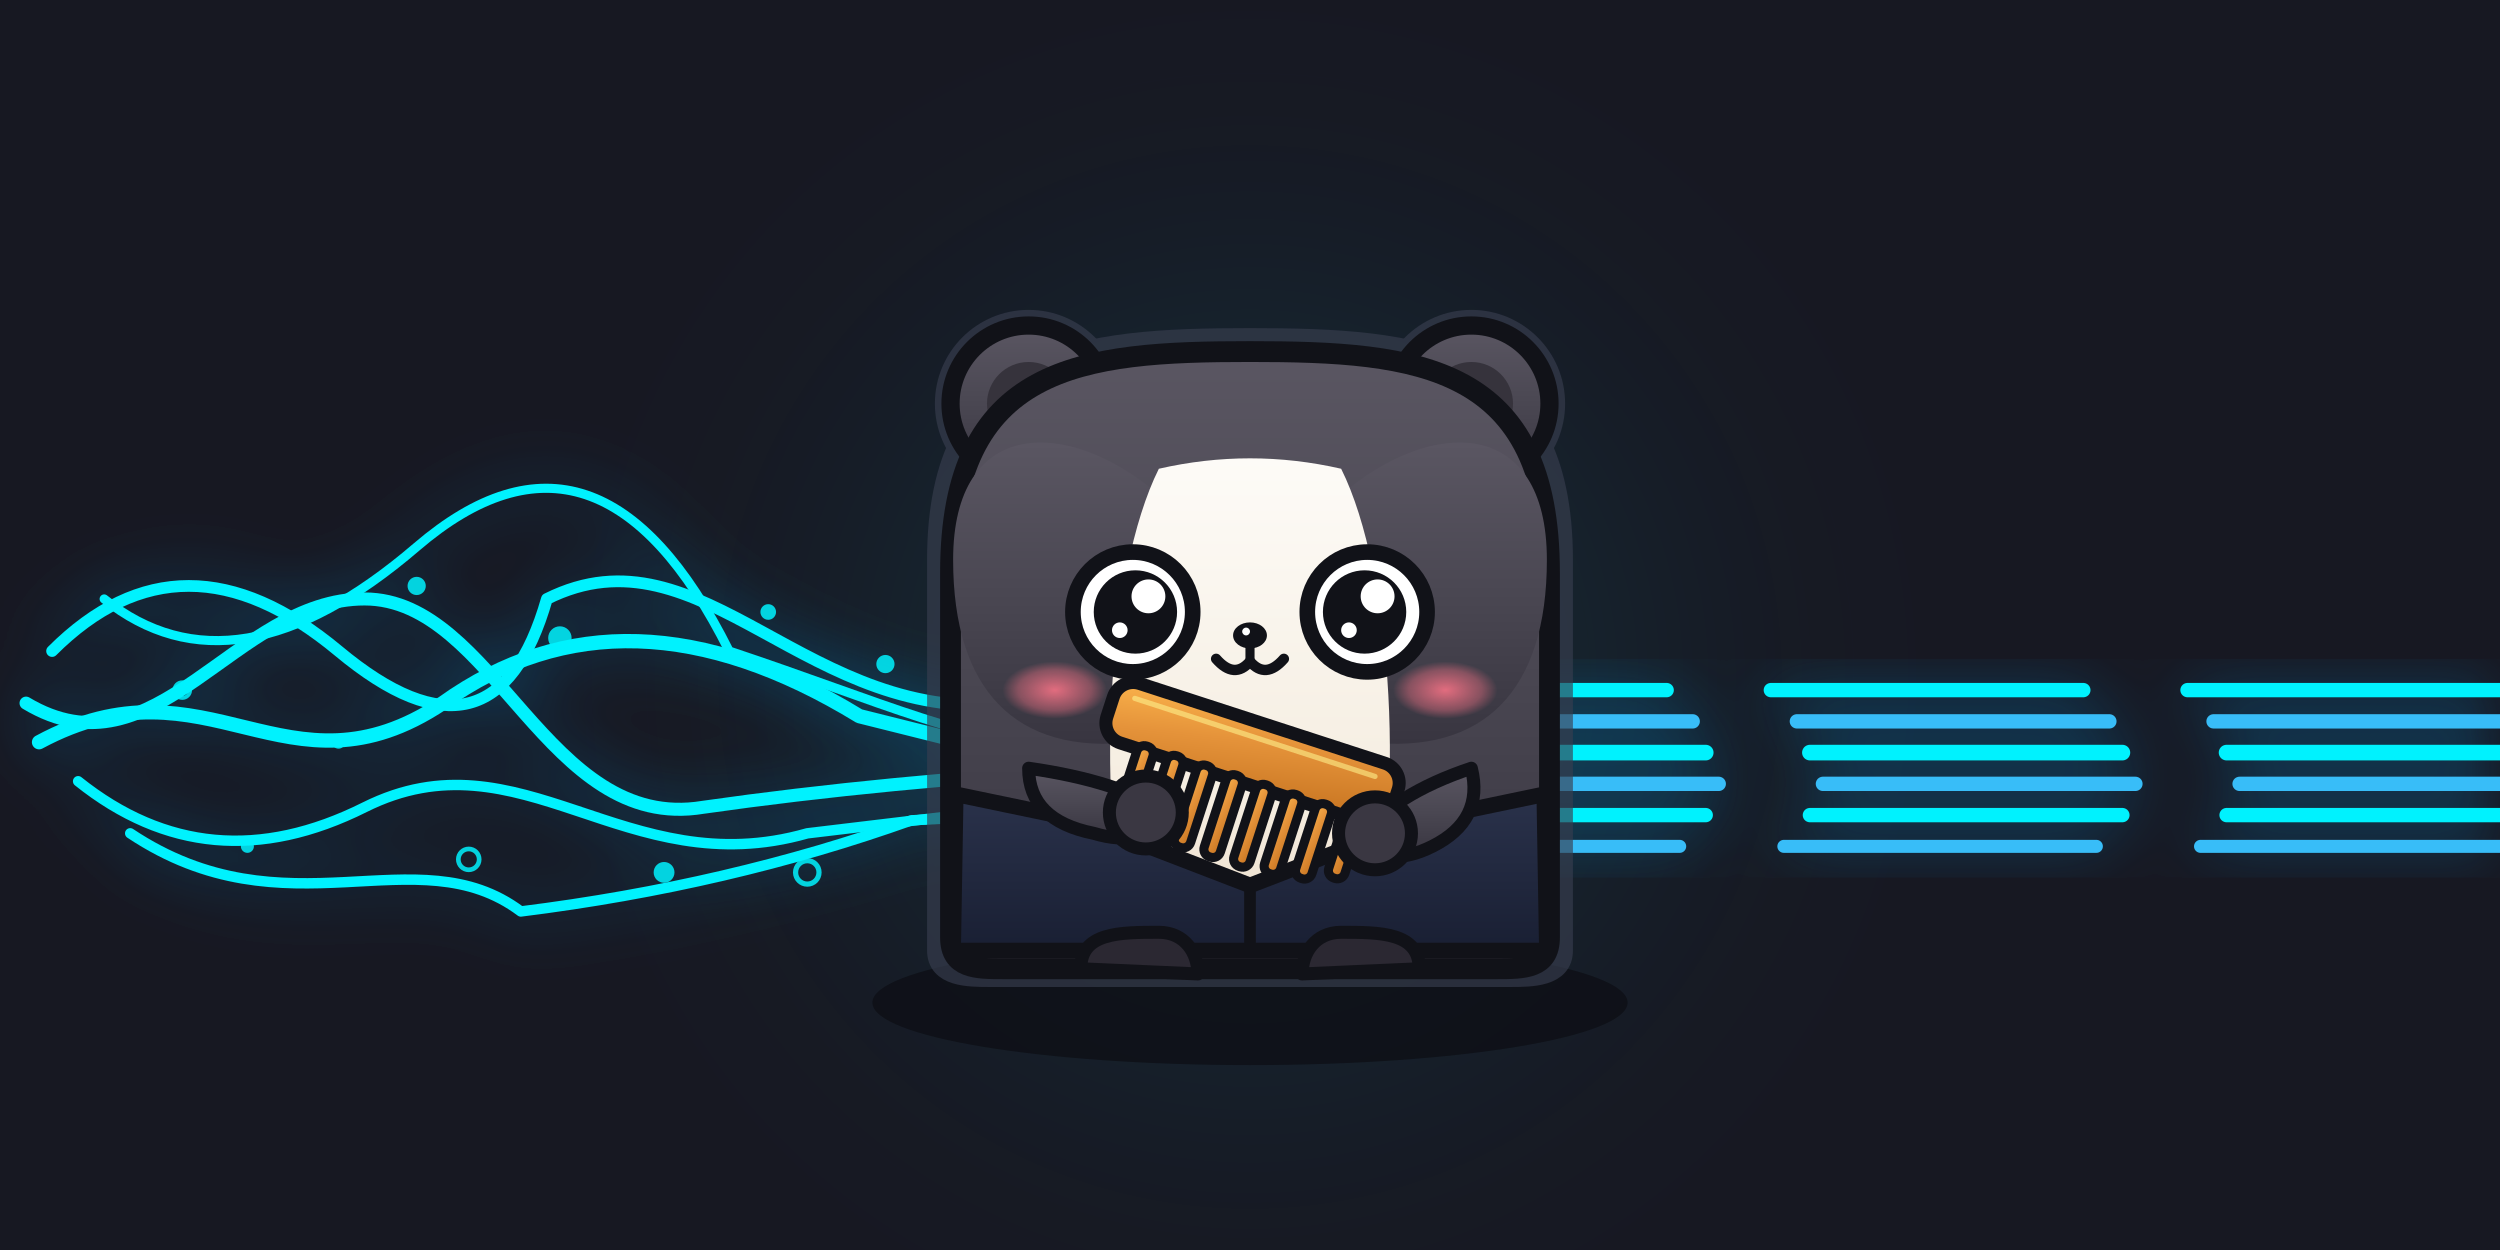
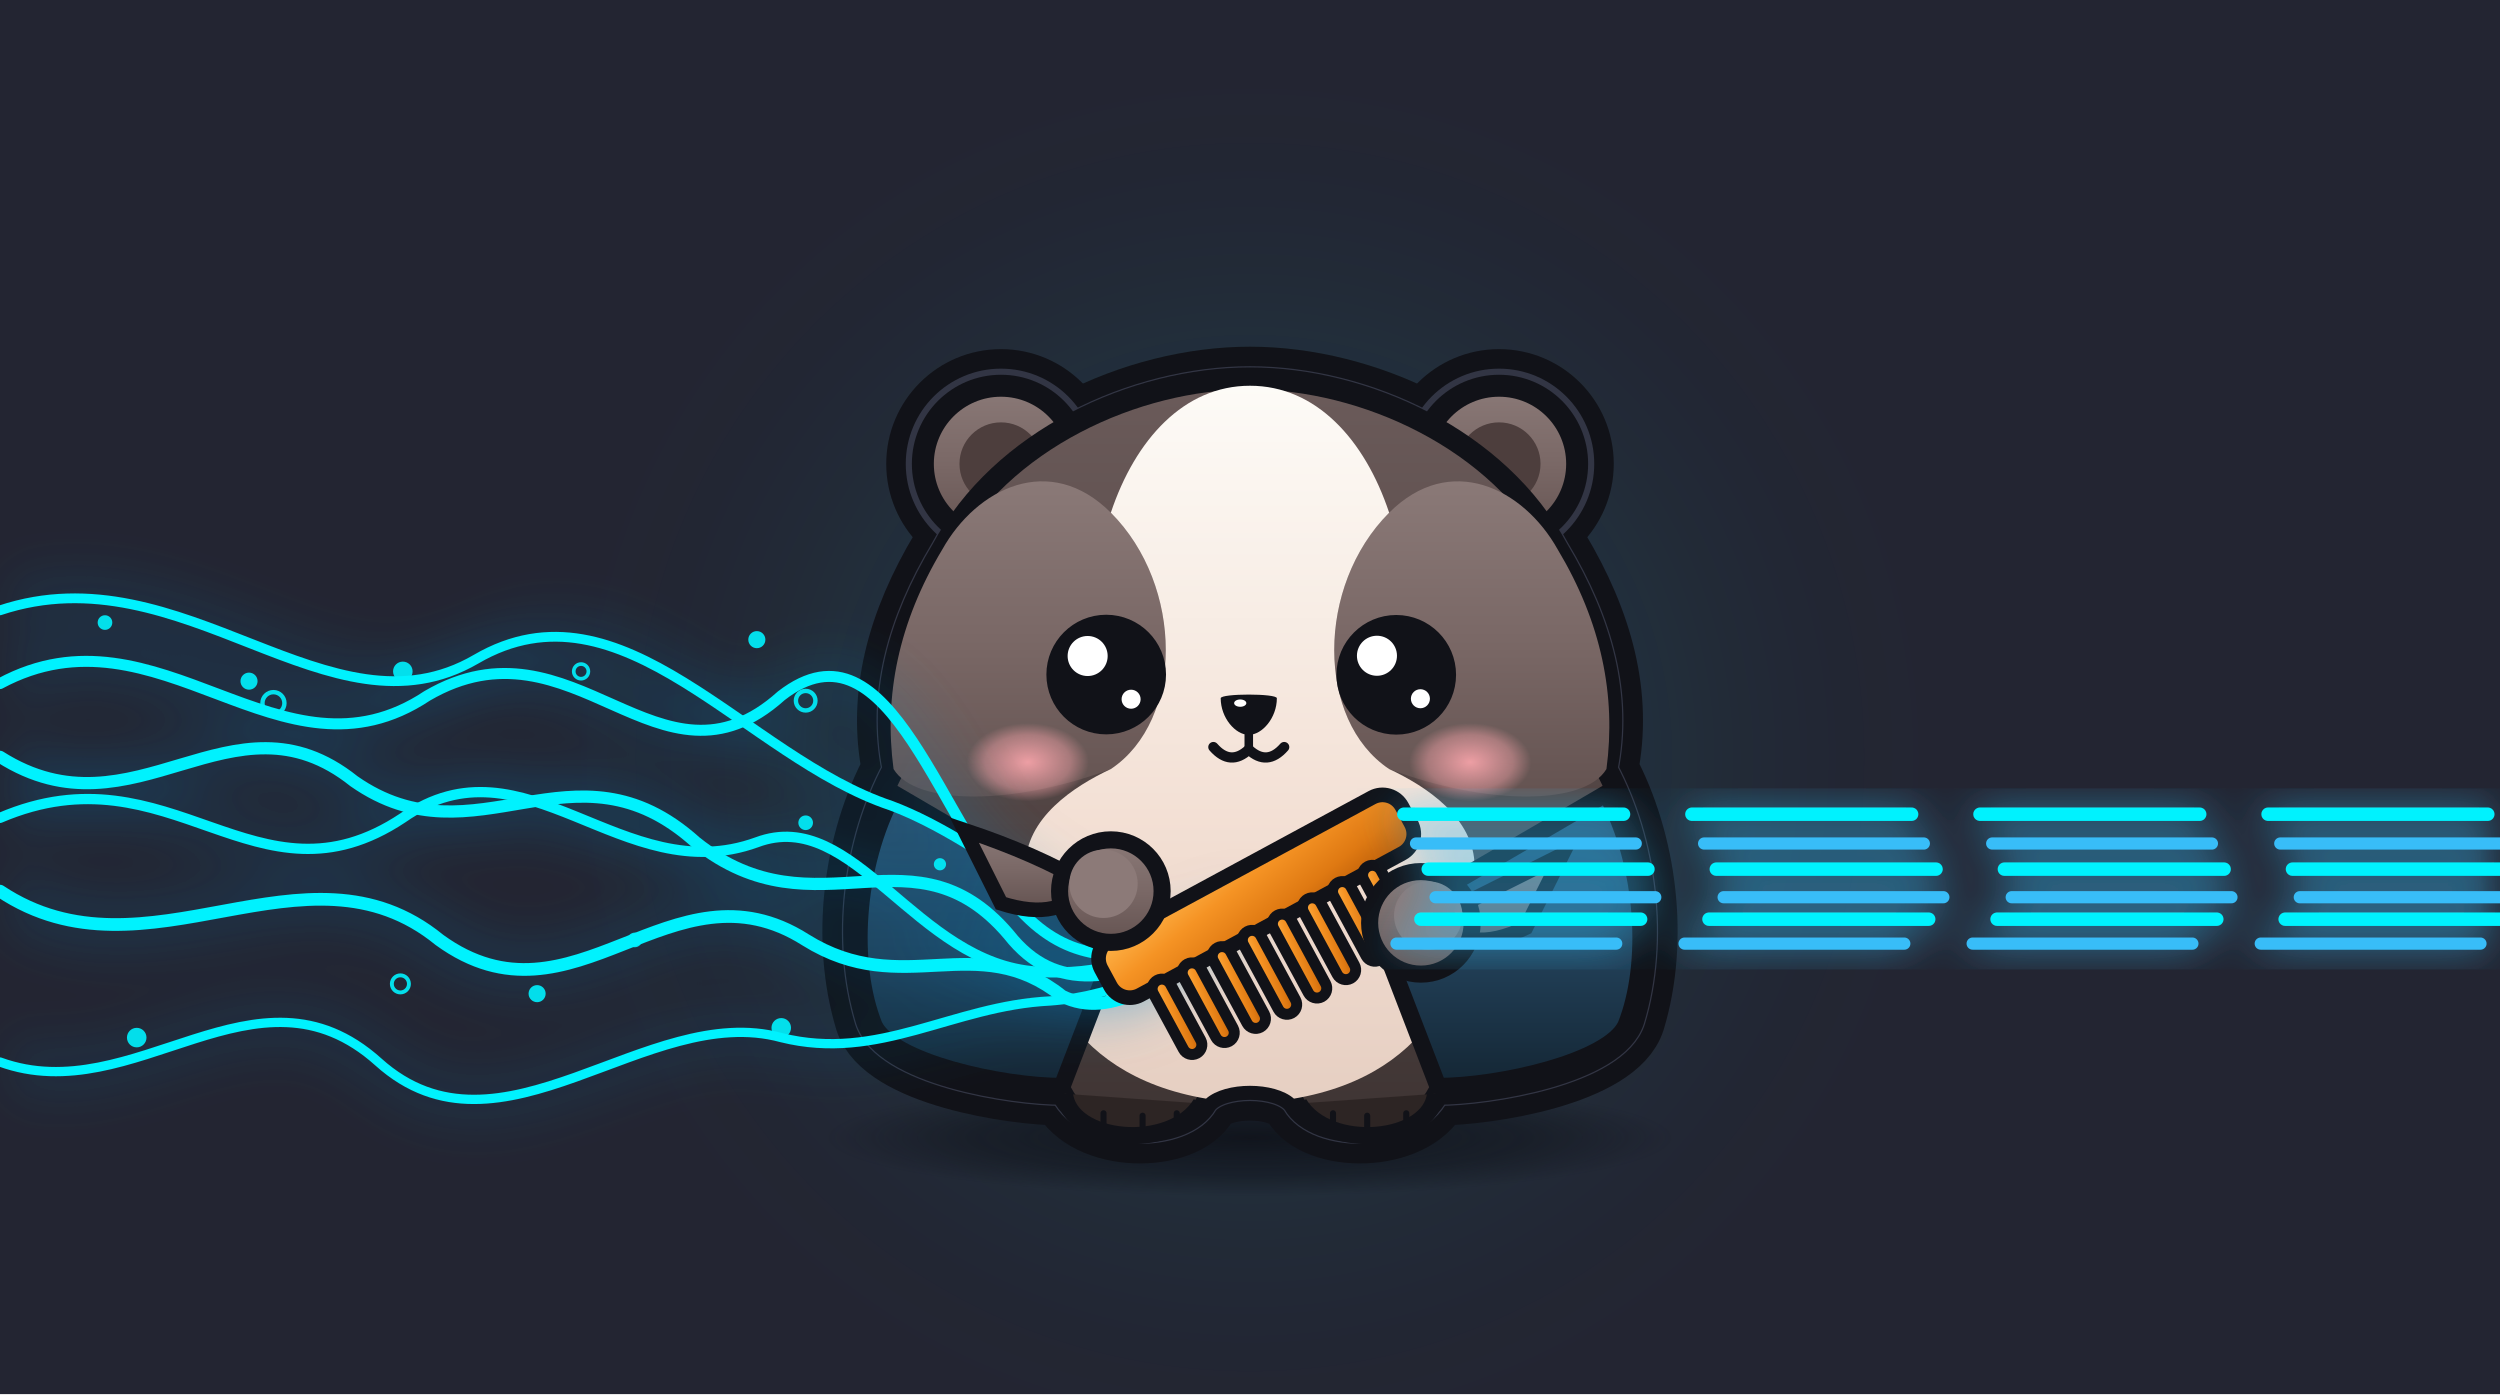
- <svg xmlns="http://www.w3.org/2000/svg" viewBox="0 0 960 480" width="100%" height="100%" role="img" aria-label="Pente Fino Panda Mascot — Combing chaotic noodles into silky GPU laser streams">
+ <svg xmlns="http://www.w3.org/2000/svg" viewBox="0 0 1024 571" width="100%" height="100%" role="img" aria-label="Mascote Pente — Penteando fios caóticos em feixes de laser GPU">
  <defs>
-     <radialGradient id="panda-aura" cx="50%" cy="50%" r="50%">
-       <stop offset="0%" stop-color="#38bdf8" stop-opacity="0.12" />
-       <stop offset="50%" stop-color="#00f2fe" stop-opacity="0.04" />
-       <stop offset="100%" stop-color="#141724" stop-opacity="0" />
+     <radialGradient id="pente-bg-aura" cx="50%" cy="50%" r="50%">
+       <stop offset="0%" stop-color="#38bdf8" stop-opacity="0.14" />
+       <stop offset="60%" stop-color="#00f2fe" stop-opacity="0.04" />
+       <stop offset="100%" stop-color="#232532" stop-opacity="0" />
    </radialGradient>
-     <linearGradient id="panda-dark" x1="0%" y1="0%" x2="0%" y2="100%">
-       <stop offset="0%" stop-color="#5a5662" />
-       <stop offset="50%" stop-color="#4a4752" />
-       <stop offset="100%" stop-color="#383540" />
-     </linearGradient>
-     <linearGradient id="panda-cream" x1="0%" y1="0%" x2="0%" y2="100%">
+     <radialGradient id="pente-floor-shadow" cx="50%" cy="50%" r="50%">
+       <stop offset="0%" stop-color="#0e1017" stop-opacity="0.85" />
+       <stop offset="65%" stop-color="#0e1017" stop-opacity="0.45" />
+       <stop offset="100%" stop-color="#0e1017" stop-opacity="0" />
+     </radialGradient>
+     <linearGradient id="pente-cream" x1="0%" y1="0%" x2="0%" y2="100%">
      <stop offset="0%" stop-color="#fdfbf7" />
-       <stop offset="70%" stop-color="#f5ede0" />
-       <stop offset="100%" stop-color="#ebdcc9" />
-     </linearGradient>
-     <linearGradient id="panda-vest" x1="0%" y1="0%" x2="0%" y2="100%">
-       <stop offset="0%" stop-color="#2a324b" />
-       <stop offset="100%" stop-color="#191f33" />
-     </linearGradient>
-     <linearGradient id="comb-amber" x1="0%" y1="0%" x2="100%" y2="100%">
-       <stop offset="0%" stop-color="#fbb44c" />
-       <stop offset="40%" stop-color="#e5933a" />
-       <stop offset="100%" stop-color="#c4711e" />
-     </linearGradient>
-     <filter id="cyan-glow" x="-20%" y="-20%" width="140%" height="140%">
-       <feDropShadow dx="0" dy="0" stdDeviation="5" flood-color="#00f2fe" flood-opacity="0.9" />
-       <feDropShadow dx="0" dy="0" stdDeviation="12" flood-color="#0284c7" flood-opacity="0.5" />
+       <stop offset="65%" stop-color="#f2ded2" />
+       <stop offset="100%" stop-color="#e6cfc2" />
+     </linearGradient>
+     <linearGradient id="pente-patch" x1="0%" y1="0%" x2="0%" y2="100%">
+       <stop offset="0%" stop-color="#8a7977" />
+       <stop offset="50%" stop-color="#7a6866" />
+       <stop offset="100%" stop-color="#645351" />
+     </linearGradient>
+     <linearGradient id="pente-body-fur" x1="0%" y1="0%" x2="0%" y2="100%">
+       <stop offset="0%" stop-color="#6b5b5a" />
+       <stop offset="50%" stop-color="#554746" />
+       <stop offset="100%" stop-color="#3e3433" />
+     </linearGradient>
+     <linearGradient id="pente-vest" x1="0%" y1="0%" x2="0%" y2="100%">
+       <stop offset="0%" stop-color="#2b516e" />
+       <stop offset="60%" stop-color="#203d54" />
+       <stop offset="100%" stop-color="#142634" />
+     </linearGradient>
+     <linearGradient id="comb-amber-grad" x1="0%" y1="0%" x2="100%" y2="100%">
+       <stop offset="0%" stop-color="#ffb74d" />
+       <stop offset="35%" stop-color="#f59324" />
+       <stop offset="70%" stop-color="#df7912" />
+       <stop offset="100%" stop-color="#b85a06" />
+     </linearGradient>
+     <linearGradient id="comb-gold-rim" x1="0%" y1="0%" x2="100%" y2="0%">
+       <stop offset="0%" stop-color="#fffbeb" />
+       <stop offset="50%" stop-color="#fed7aa" />
+       <stop offset="100%" stop-color="#f59e0b" />
+     </linearGradient>
+     <radialGradient id="pente-cheek" cx="50%" cy="50%" r="50%">
+       <stop offset="0%" stop-color="#f4a2a8" stop-opacity="0.95" />
+       <stop offset="70%" stop-color="#f4a2a8" stop-opacity="0.45" />
+       <stop offset="100%" stop-color="#f4a2a8" stop-opacity="0" />
+     </radialGradient>
+     <filter id="neon-cyan-glow" x="-30%" y="-30%" width="160%" height="160%">
+       <feDropShadow dx="0" dy="0" stdDeviation="4" flood-color="#00f2fe" flood-opacity="0.95" />
+       <feDropShadow dx="0" dy="0" stdDeviation="12" flood-color="#0284c7" flood-opacity="0.6" />
    </filter>
-     <radialGradient id="cheek-glow" cx="50%" cy="50%" r="50%">
-       <stop offset="0%" stop-color="#f47285" stop-opacity="0.9" />
-       <stop offset="70%" stop-color="#f47285" stop-opacity="0.4" />
-       <stop offset="100%" stop-color="#f47285" stop-opacity="0" />
-     </radialGradient>
+     <filter id="laser-glow" x="-20%" y="-20%" width="140%" height="140%">
+       <feDropShadow dx="0" dy="0" stdDeviation="3.5" flood-color="#00f2fe" flood-opacity="1" />
+       <feDropShadow dx="0" dy="0" stdDeviation="9" flood-color="#38bdf8" flood-opacity="0.75" />
+     </filter>
    <style>
-       /* 1. Body Breathing and Idle Floating */
-       .char-breathe {
-         animation: breatheAnim 3.8s ease-in-out infinite;
-         transform-origin: 480px 280px;
-       }
-       @keyframes breatheAnim {
+       /* 1. Organic Body Breathing */
+       .anim-body-breathe {
+         animation: bodyBreathe 4.2s ease-in-out infinite;
+         transform-origin: 512px 450px;
+       }
+       @keyframes bodyBreathe {
        0%, 100% { transform: translateY(0px) scale(1); }
-         50% { transform: translateY(-4px) scale(1.008); }
-       }
- 
-       /* 2. Rhythmic Combing Arm and Comb Motion */
-       .comb-motion {
-         animation: combStroke 2.2s ease-in-out infinite;
-         transform-origin: 470px 300px;
-       }
-       @keyframes combStroke {
-         0%, 100% { transform: translate(0px, 0px) rotate(-1.5deg); }
-         25% { transform: translate(6px, -2px) rotate(1deg); }
-         50% { transform: translate(14px, 1px) rotate(3deg); }
-         75% { transform: translate(4px, 3px) rotate(0deg); }
-       }
- 
-       /* 3. Blinking Eyes */
-       .eye-blink {
-         animation: blinkAnim 4.8s ease-in-out infinite;
-         transform-origin: 480px 230px;
-       }
-       @keyframes blinkAnim {
+         50% { transform: translateY(-3.5px) scale(1.012, 1.015); }
+       }
+ 
+       /* 2. Rhythmic Combing Action (Arms and Comb) */
+       .anim-combing {
+         animation: combStrokeMotion 2.4s ease-in-out infinite;
+         transform-origin: 515px 365px;
+       }
+       @keyframes combStrokeMotion {
+         0%, 100% { transform: translate(0px, 0px) rotate(-1.2deg); }
+         25% { transform: translate(4px, -2px) rotate(0.8deg); }
+         50% { transform: translate(9px, 1px) rotate(2.4deg); }
+         75% { transform: translate(3px, 2px) rotate(0deg); }
+       }
+ 
+       /* 3. Eye Blinking (Anime scaleY) */
+       .anim-blink {
+         animation: eyeBlinkAnim 4.6s ease-in-out infinite;
+         transform-origin: 512px 276px;
+       }
+       @keyframes eyeBlinkAnim {
        0%, 93%, 100% { transform: scaleY(1); }
        95.5% { transform: scaleY(0.08); }
      }

-       /* 4. Pupils Curious Eye Movement */
-       .pupil-track {
-         animation: pupilLook 4.8s ease-in-out infinite;
-       }
-       @keyframes pupilLook {
-         0%, 20% { transform: translate(0px, 0px); }
-         30%, 55% { transform: translate(-3px, 1px); }
-         65%, 90% { transform: translate(3px, -1px); }
-         100% { transform: translate(0px, 0px); }
-       }
- 
-       /* 5. Snout and Smile Cheerful Twitch */
-       .snout-twitch {
-         animation: snoutAnim 3.8s ease-in-out infinite;
-         transform-origin: 475px 260px;
-       }
-       @keyframes snoutAnim {
+       /* 4. Pupils Curious Drifting */
+       .anim-pupils {
+         animation: pupilDrift 7.2s ease-in-out infinite;
+       }
+       @keyframes pupilDrift {
+         0%, 25%, 100% { transform: translate(0px, 0px); }
+         35%, 55% { transform: translate(-2.5px, 0.8px); }
+         65%, 85% { transform: translate(2.2px, -0.8px); }
+       }
+ 
+       /* 5. Snout Kawaii Twitch */
+       .anim-snout {
+         animation: snoutTwitchAnim 3.8s ease-in-out infinite;
+         transform-origin: 511px 293px;
+       }
+       @keyframes snoutTwitchAnim {
        0%, 100% { transform: translateY(0px) scale(1); }
-         45% { transform: translateY(-1.2px) scale(1.02); }
-         55% { transform: translateY(-1.2px) scale(0.98); }
-       }
- 
-       /* 6. Ear Twitches */
-       .ear-l {
-         animation: earTwitchL 4.2s ease-in-out infinite;
-         transform-origin: 395px 155px;
-       }
-       .ear-r {
-         animation: earTwitchR 4.2s ease-in-out infinite;
-         transform-origin: 565px 155px;
-       }
-       @keyframes earTwitchL {
-         0%, 85%, 100% { transform: rotate(0deg); }
+         45% { transform: translateY(-1.2px) scale(1.03); }
+         55% { transform: translateY(-0.8px) scale(0.98); }
+       }
+ 
+       /* 6. Ears Twitches */
+       .anim-ear-l {
+         animation: earTwitchLeft 4.5s ease-in-out infinite;
+         transform-origin: 410px 190px;
+       }
+       .anim-ear-r {
+         animation: earTwitchRight 4.5s ease-in-out infinite;
+         transform-origin: 614px 190px;
+       }
+       @keyframes earTwitchLeft {
+         0%, 86%, 100% { transform: rotate(0deg); }
        89% { transform: rotate(-5deg); }
-         93% { transform: rotate(3deg); }
-       }
-       @keyframes earTwitchR {
-         0%, 85%, 100% { transform: rotate(0deg); }
-         89% { transform: rotate(6deg); }
+         93% { transform: rotate(2deg); }
+       }
+       @keyframes earTwitchRight {
+         0%, 86%, 100% { transform: rotate(0deg); }
+         89% { transform: rotate(5deg); }
        93% { transform: rotate(-2deg); }
      }

      /* 7. Wavy Chaotic Noodles (Left Side) */
-       .noodle-1 { animation: noodleWiggle1 3.2s ease-in-out infinite alternate; }
-       .noodle-2 { animation: noodleWiggle2 2.8s ease-in-out infinite alternate; }
-       .noodle-3 { animation: noodleWiggle3 3.6s ease-in-out infinite alternate; }
-       .noodle-4 { animation: noodleWiggle4 2.5s ease-in-out infinite alternate; }
-       @keyframes noodleWiggle1 {
+       .noodle-anim-1 { animation: waveNoodle1 3.2s ease-in-out infinite alternate; }
+       .noodle-anim-2 { animation: waveNoodle2 2.7s ease-in-out infinite alternate; }
+       .noodle-anim-3 { animation: waveNoodle3 3.5s ease-in-out infinite alternate; }
+       .noodle-anim-4 { animation: waveNoodle4 2.4s ease-in-out infinite alternate; }
+       @keyframes waveNoodle1 {
        0% { transform: translate(0px, 0px) scaleY(1); }
-         100% { transform: translate(-8px, 6px) scaleY(1.08); }
-       }
-       @keyframes noodleWiggle2 {
+         100% { transform: translate(-6px, 5px) scaleY(1.06); }
+       }
+       @keyframes waveNoodle2 {
        0% { transform: translate(0px, 0px) scaleY(1); }
-         100% { transform: translate(6px, -7px) scaleY(0.94); }
-       }
-       @keyframes noodleWiggle3 {
-         0% { transform: translate(0px, 0px) rotate(0deg); }
-         100% { transform: translate(-4px, -5px) rotate(1.2deg); }
-       }
-       @keyframes noodleWiggle4 {
+         100% { transform: translate(6px, -5px) scaleY(0.95); }
+       }
+       @keyframes waveNoodle3 {
        0% { transform: translate(0px, 0px); }
-         100% { transform: translate(7px, 5px); }
+         100% { transform: translate(-4px, -4px); }
+       }
+       @keyframes waveNoodle4 {
+         0% { transform: translate(0px, 0px); }
+         100% { transform: translate(5px, 4px); }
      }

      /* 8. Floating Particles on Chaotic Side */
-       .bubble-float {
-         animation: bubbleFloat 2.6s ease-in-out infinite alternate;
-       }
-       @keyframes bubbleFloat {
-         0% { transform: translateY(0px) opacity(0.6); }
-         100% { transform: translateY(-8px) opacity(1); }
+       .anim-particles {
+         animation: particleFloat 2.8s ease-in-out infinite alternate;
+       }
+       @keyframes particleFloat {
+         0% { transform: translateY(0px) opacity(0.7); }
+         100% { transform: translateY(-7px) opacity(1); }
      }

      /* 9. Silky Straight Lasers (Right Side) */
-       .laser-stream {
-         stroke-dasharray: 120 40;
-         animation: laserFlow 1.8s linear infinite;
-       }
-       @keyframes laserFlow {
-         0% { stroke-dashoffset: 320; }
+       .laser-dash {
+         stroke-dasharray: 90 28;
+         animation: laserFlowMove 1.6s linear infinite;
+       }
+       @keyframes laserFlowMove {
+         0% { stroke-dashoffset: 236; }
        100% { stroke-dashoffset: 0; }
      }
-       .laser-pulse {
-         animation: beamPulse 1.6s ease-in-out infinite alternate;
-       }
-       @keyframes beamPulse {
-         0% { opacity: 0.85; stroke-width: 4.5px; }
-         100% { opacity: 1; stroke-width: 6.5px; }
+       .laser-pulse-glow {
+         animation: laserPulseAnim 1.5s ease-in-out infinite alternate;
+       }
+       @keyframes laserPulseAnim {
+         0% { opacity: 0.88; stroke-width: 4px; }
+         100% { opacity: 1; stroke-width: 6px; }
      }
    </style>
  </defs>
-   <rect width="960" height="480" fill="#171822" />
-   <circle cx="480" cy="260" r="280" fill="url(#panda-aura)" />
-   <ellipse cx="480" cy="385" rx="145" ry="24" fill="#0c0e14" opacity="0.75" />
-   <g id="chaotic-noodles" filter="url(#cyan-glow)" stroke="#00f2fe" fill="none" stroke-linecap="round" stroke-linejoin="round">
-     <path class="noodle-1" stroke-width="4.5" d="M 20 250 Q 70 200 130 250 T 210 230 C 270 200, 310 280, 390 270 L 440 285" />
-     <path class="noodle-2" stroke-width="5" d="M 10 270 C 60 300, 90 230, 140 230 C 190 230, 210 320, 270 310 Q 340 300 425 295" />
-     <path class="noodle-3" stroke-width="4" d="M 30 300 Q 80 340 140 310 C 200 280, 240 340, 310 320 T 435 305" />
-     <path class="noodle-4" stroke-width="5.5" d="M 15 285 C 80 250, 110 310, 170 270 Q 240 220 330 275 L 430 300" />
-     <path class="noodle-1" stroke-width="3.5" d="M 40 230 Q 90 270 160 210 T 280 250 C 340 270, 370 285, 420 290" />
-     <path class="noodle-2" stroke-width="4" d="M 50 320 C 110 360, 160 320, 200 350 Q 280 340 350 315 L 445 310" />
-   </g>
-   <g id="sparkle-bubbles" class="bubble-float" fill="#00f2fe" opacity="0.85">
-     <circle cx="160" cy="225" r="3.5" />
-     <circle cx="215" cy="245" r="4.5" />
-     <circle cx="130" cy="285" r="2.5" />
-     <circle cx="295" cy="235" r="3" />
-     <circle cx="255" cy="335" r="4" />
-     <circle cx="340" cy="255" r="3.5" />
-     <circle cx="380" cy="330" r="3" />
-     <circle cx="95" cy="325" r="2.5" />
-     <circle cx="180" cy="330" r="4" fill="none" stroke="#00f2fe" stroke-width="1.8" />
-     <circle cx="310" cy="335" r="4.5" fill="none" stroke="#00f2fe" stroke-width="2" />
-     <circle cx="70" cy="265" r="3" fill="none" stroke="#00f2fe" stroke-width="1.5" />
-   </g>
-   <g id="organized-lasers" filter="url(#cyan-glow)">
-     <line class="laser-stream laser-pulse" x1="520" y1="265" x2="960" y2="265" stroke="#00f2fe" stroke-width="5.5" stroke-linecap="round" />
-     <line class="laser-stream laser-pulse" x1="530" y1="277" x2="960" y2="277" stroke="#38bdf8" stroke-width="5.5" stroke-linecap="round" />
-     <line class="laser-stream laser-pulse" x1="535" y1="289" x2="960" y2="289" stroke="#00f2fe" stroke-width="6" stroke-linecap="round" />
-     <line class="laser-stream laser-pulse" x1="540" y1="301" x2="960" y2="301" stroke="#38bdf8" stroke-width="5.5" stroke-linecap="round" />
-     <line class="laser-stream laser-pulse" x1="535" y1="313" x2="960" y2="313" stroke="#00f2fe" stroke-width="5.5" stroke-linecap="round" />
-     <line class="laser-stream laser-pulse" x1="525" y1="325" x2="960" y2="325" stroke="#38bdf8" stroke-width="5" stroke-linecap="round" />
-   </g>
-   <g class="char-breathe" id="pandinha-mascot">
-     <g id="sticker-halo" stroke="#383d4f" stroke-width="8" stroke-linecap="round" stroke-linejoin="round" fill="none" opacity="0.65">
-       <circle cx="395" cy="155" r="32" />
-       <circle cx="565" cy="155" r="32" />
-       <path d="M 360 365                 L 360 215                 C 360 135 415 130 480 130                 C 545 130 600 135 600 215                 L 600 365                 C 600 375 588 375 580 375                 L 380 375                 C 372 375 360 375 360 365 Z" />
-     </g>
-     <g class="ear-l">
-       <circle cx="395" cy="155" r="30" fill="url(#panda-dark)" stroke="#111218" stroke-width="7" />
-       <circle cx="395" cy="155" r="16" fill="#36333c" />
-     </g>
-     <g class="ear-r">
-       <circle cx="565" cy="155" r="30" fill="url(#panda-dark)" stroke="#111218" stroke-width="7" />
-       <circle cx="565" cy="155" r="16" fill="#36333c" />
-     </g>
-     <path id="body-base" d="M 365 360               L 365 220               C 365 140 415 135 480 135               C 545 135 595 140 595 220               L 595 360               C 595 372 585 372 575 372               L 385 372               C 375 372 365 372 365 360 Z" fill="url(#panda-dark)" stroke="#111218" stroke-width="8" stroke-linejoin="round" />
-     <path d="M 366 215 C 366 160 410 160 445 190 C 475 215 470 280 435 285 C 390 290 366 265 366 215 Z" fill="url(#panda-dark)" />
-     <path d="M 594 215 C 594 160 550 160 515 190 C 485 215 490 280 525 285 C 570 290 594 265 594 215 Z" fill="url(#panda-dark)" />
-     <path d="M 445 180               Q 480 172 515 180               C 535 220 540 310 525 365               L 435 365               C 420 310 425 220 445 180 Z" fill="url(#panda-cream)" />
-     <path d="M 367 305               L 415 315               L 480 340               L 545 315               L 593 305               L 594 365               L 366 365 Z" fill="url(#panda-vest)" stroke="#111218" stroke-width="6" stroke-linejoin="round" />
-     <path d="M 480 340 L 480 365" stroke="#111218" stroke-width="4.5" />
-     <ellipse cx="405" cy="265" rx="20" ry="11" fill="url(#cheek-glow)" />
-     <ellipse cx="555" cy="265" rx="20" ry="11" fill="url(#cheek-glow)" />
-     <g class="eye-blink" id="left-eye-group">
-       <circle cx="435" cy="235" r="23" fill="#ffffff" stroke="#111218" stroke-width="6" />
-       <circle class="pupil-track" cx="436" cy="235" r="16" fill="#111218" />
-       <circle class="pupil-track" cx="441" cy="229" r="6.5" fill="#ffffff" />
-       <circle class="pupil-track" cx="430" cy="242" r="3" fill="#ffffff" />
-     </g>
-     <g class="eye-blink" id="right-eye-group">
-       <circle cx="525" cy="235" r="23" fill="#ffffff" stroke="#111218" stroke-width="6" />
-       <circle class="pupil-track" cx="524" cy="235" r="16" fill="#111218" />
-       <circle class="pupil-track" cx="529" cy="229" r="6.5" fill="#ffffff" />
-       <circle class="pupil-track" cx="518" cy="242" r="3" fill="#ffffff" />
-     </g>
-     <g class="snout-twitch" id="kawaii-snout">
-       <ellipse cx="480" cy="244" rx="6.5" ry="5" fill="#111218" />
-       <circle cx="478.5" cy="242.5" r="1.5" fill="#ffffff" />
-       <path d="M 480 248 L 480 254" stroke="#111218" stroke-width="3.5" stroke-linecap="round" />
-       <path d="M 467 253 Q 474 261 480 254 Q 486 261 493 253" fill="none" stroke="#111218" stroke-width="4" stroke-linecap="round" stroke-linejoin="round" />
-     </g>
-     <path d="M 415 372 C 415 358 430 358 445 358 C 455 358 460 366 460 374 Z" fill="#2b2832" stroke="#111218" stroke-width="5" stroke-linejoin="round" />
-     <path d="M 500 374 C 500 366 505 358 515 358 C 530 358 545 358 545 372 Z" fill="#2b2832" stroke="#111218" stroke-width="5" stroke-linejoin="round" />
-     <g class="comb-motion" id="arms-and-comb">
-       <g transform="translate(430, 260) rotate(18)">
-         <rect x="0" y="0" width="115" height="24" rx="8" fill="url(#comb-amber)" stroke="#111218" stroke-width="5" />
-         <line x1="8" y1="6" x2="105" y2="6" stroke="#fef08a" stroke-width="2" stroke-linecap="round" opacity="0.6" />
-         <g fill="url(#comb-amber)" stroke="#111218" stroke-width="3.5" stroke-linejoin="round">
-           <rect x="15" y="22" width="6.5" height="30" rx="3" />
-           <rect x="27" y="22" width="6.5" height="32" rx="3" />
-           <rect x="39" y="22" width="6.5" height="33" rx="3" />
-           <rect x="51" y="22" width="6.5" height="33" rx="3" />
-           <rect x="63" y="22" width="6.5" height="33" rx="3" />
-           <rect x="75" y="22" width="6.5" height="32" rx="3" />
-           <rect x="87" y="22" width="6.5" height="30" rx="3" />
-           <rect x="99" y="22" width="6.5" height="26" rx="3" />
+   <rect width="1024" height="571" fill="#232532" />
+   <circle cx="512" cy="310" r="290" fill="url(#pente-bg-aura)" />
+   <ellipse cx="512" cy="466" rx="175" ry="24" fill="url(#pente-floor-shadow)" />
+   <g class="anim-body-breathe" id="mascote-pente-root">
+     <g id="pente-sticker-halo" stroke="#111218" stroke-width="26" stroke-linecap="round" stroke-linejoin="round" fill="#111218">
+       <circle cx="410" cy="190" r="34" />
+       <circle cx="614" cy="190" r="34" />
+       <path d="M 512 155                C 465 155, 410 180, 386 225                C 368 255, 360 285, 366 315                C 350 345, 345 385, 355 418                C 362 440, 415 448, 435 448                C 445 468, 485 468, 494 452                C 500 444, 524 444, 530 452                C 539 468, 579 468, 589 448                C 609 448, 662 440, 669 418                C 679 385, 674 345, 658 315                C 664 285, 656 255, 638 225                C 614 180, 559 155, 512 155 Z" />
+     </g>
+     <g stroke="#44485c" stroke-width="10" stroke-linecap="round" stroke-linejoin="round" fill="none" opacity="0.65">
+       <circle cx="410" cy="190" r="34" />
+       <circle cx="614" cy="190" r="34" />
+       <path d="M 512 155                C 465 155, 410 180, 386 225                C 368 255, 360 285, 366 315                C 350 345, 345 385, 355 418                C 362 440, 415 448, 435 448                C 445 468, 485 468, 494 452                C 500 444, 524 444, 530 452                C 539 468, 579 468, 589 448                C 609 448, 662 440, 669 418                C 679 385, 674 345, 658 315                C 664 285, 656 255, 638 225                C 614 180, 559 155, 512 155 Z" />
+     </g>
+     <g class="anim-ear-l" id="left-ear">
+       <circle cx="410" cy="190" r="32" fill="url(#pente-patch)" stroke="#111218" stroke-width="9" />
+       <circle cx="410" cy="190" r="17" fill="#4d3e3d" />
+     </g>
+     <g class="anim-ear-r" id="right-ear">
+       <circle cx="614" cy="190" r="32" fill="url(#pente-patch)" stroke="#111218" stroke-width="9" />
+       <circle cx="614" cy="190" r="17" fill="#4d3e3d" />
+     </g>
+     <path id="pente-body-base" d="M 512 155              C 465 155, 410 180, 386 225              C 368 255, 360 285, 366 315              C 350 345, 345 385, 355 418              C 362 440, 415 448, 435 448              C 445 468, 485 468, 494 452              C 500 444, 524 444, 530 452              C 539 468, 579 468, 589 448              C 609 448, 662 440, 669 418              C 679 385, 674 345, 658 315              C 664 285, 656 255, 638 225              C 614 180, 559 155, 512 155 Z" fill="url(#pente-body-fur)" stroke="#111218" stroke-width="9" stroke-linejoin="round" />
+     <path d="M 386 225              C 368 255, 362 285, 366 315              C 375 330, 415 330, 455 315              C 485 295, 485 240, 455 210              C 430 185, 400 200, 386 225 Z" fill="url(#pente-patch)" />
+     <path d="M 638 225              C 656 255, 662 285, 658 315              C 649 330, 609 330, 569 315              C 539 295, 539 240, 569 210              C 594 185, 624 200, 638 225 Z" fill="url(#pente-patch)" />
+     <path d="M 512 158              C 485 158, 465 180, 455 210              C 485 240, 485 295, 455 315              C 440 322, 420 335, 420 355              C 420 395, 435 440, 494 450              C 502 443, 522 443, 530 450              C 589 440, 604 395, 604 355              C 604 335, 584 322, 569 315              C 539 295, 539 240, 569 210              C 559 180, 539 158, 512 158 Z" fill="url(#pente-cream)" />
+     <path d="M 366 325              C 350 355, 348 395, 358 420              C 365 435, 410 445, 435 445              L 460 380              C 435 365, 400 345, 366 325 Z" fill="url(#pente-vest)" stroke="#111218" stroke-width="7" stroke-linejoin="round" />
+     <path d="M 658 325              C 674 355, 676 395, 666 420              C 659 435, 614 445, 589 445              L 564 380              C 589 365, 624 345, 658 325 Z" fill="url(#pente-vest)" stroke="#111218" stroke-width="7" stroke-linejoin="round" />
+     <ellipse cx="421.0" cy="312.2" rx="25" ry="16" fill="url(#pente-cheek)" />
+     <ellipse cx="602.2" cy="312.2" rx="25" ry="16" fill="url(#pente-cheek)" />
+     <g class="anim-blink" id="eyes-group">
+       <g id="eye-left">
+         <circle cx="453.1" cy="276.3" r="23" fill="#111218" stroke="#111218" stroke-width="3" />
+         <g class="anim-pupils">
+           <circle cx="445.5" cy="268.7" r="8.2" fill="#ffffff" />
+           <circle cx="463.3" cy="286.4" r="3.9" fill="#ffffff" />
        </g>
      </g>
-       <g id="left-arm">
-         <path d="M 395 295 Q 430 300 448 312 Q 440 326 420 320 Q 395 315 395 295 Z" fill="url(#panda-dark)" stroke="#111218" stroke-width="5" stroke-linejoin="round" />
-         <circle cx="440" cy="312" r="14" fill="#3a3742" stroke="#111218" stroke-width="5" />
+       <g id="eye-right">
+         <circle cx="571.9" cy="276.4" r="23" fill="#111218" stroke="#111218" stroke-width="3" />
+         <g class="anim-pupils">
+           <circle cx="564.0" cy="268.6" r="8.2" fill="#ffffff" />
+           <circle cx="581.8" cy="286.2" r="3.9" fill="#ffffff" />
+         </g>
      </g>
-       <g id="right-arm">
-         <path d="M 565 295 Q 535 305 522 322 Q 532 334 550 325 Q 570 315 565 295 Z" fill="url(#panda-dark)" stroke="#111218" stroke-width="5" stroke-linejoin="round" />
-         <circle cx="528" cy="320" r="14" fill="#3a3742" stroke="#111218" stroke-width="5" />
+     </g>
+     <g class="anim-snout" id="snout-group">
+       <path d="M 500 286                C 500 284, 523 284, 523 286                C 523 294, 517 301, 511.5 301                C 506 301, 500 294, 500 286 Z" fill="#111218" />
+       <ellipse cx="508" cy="288" rx="2.5" ry="1.5" fill="#ffffff" />
+       <line x1="511.5" y1="301" x2="511.5" y2="307" stroke="#111218" stroke-width="3.5" stroke-linecap="round" />
+       <path d="M 497 306                Q 504 314 511.5 307                Q 519 314 526 306" fill="none" stroke="#111218" stroke-width="4.2" stroke-linecap="round" stroke-linejoin="round" />
+     </g>
+     <path d="M 436 448 C 438 468, 480 472, 492 452" fill="#2d2524" stroke="#111218" stroke-width="7" stroke-linejoin="round" />
+     <path d="M 452 463 L 452 456 M 468 465 L 468 457 M 482 462 L 482 456" stroke="#111218" stroke-width="2.5" stroke-linecap="round" />
+     <path d="M 532 452 C 544 472, 586 468, 588 448" fill="#2d2524" stroke="#111218" stroke-width="7" stroke-linejoin="round" />
+     <path d="M 546 462 L 546 456 M 560 465 L 560 457 M 576 463 L 576 456" stroke="#111218" stroke-width="2.5" stroke-linecap="round" />
+   </g>
+   <g id="chaotic-noodles-layer" filter="url(#neon-cyan-glow)" stroke="#00f2fe" fill="none" stroke-linecap="round" stroke-linejoin="round">
+     <path class="noodle-anim-1" stroke-width="4.5" d="M 0 280              C 65 245, 115 325, 175 285              C 235 250, 270 330, 320 285              C 365 250, 385 340, 420 375              C 440 395, 460 392, 485 390" />
+     <path class="noodle-anim-2" stroke-width="5" d="M 0 310              C 55 345, 95 280, 145 320              C 195 355, 235 300, 285 345              C 335 385, 375 335, 415 385              C 435 408, 460 400, 492 386" />
+     <path class="noodle-anim-3" stroke-width="4.2" d="M 0 335              C 70 305, 105 375, 165 335              C 215 300, 255 365, 310 345              C 350 330, 375 395, 425 398              C 450 400, 472 392, 498 382" />
+     <path class="noodle-anim-4" stroke-width="5.2" d="M 0 365              C 60 405, 125 340, 180 385              C 235 425, 275 350, 330 385              C 370 410, 400 380, 435 408              C 455 418, 478 402, 505 378" />
+     <path class="noodle-anim-1" stroke-width="3.8" d="M 0 435              C 55 455, 105 390, 155 435              C 205 480, 265 410, 320 425              C 360 435, 390 412, 430 410              C 458 408, 485 395, 512 374" />
+     <path class="noodle-anim-2" stroke-width="4" d="M 0 250              C 75 225, 135 305, 195 270              C 255 235, 305 310, 365 330              C 405 345, 445 385, 480 392" />
+   </g>
+   <g class="anim-particles" fill="#00f2fe" opacity="0.9">
+     <circle cx="43" cy="255" r="3" />
+     <circle cx="102" cy="279" r="3.5" />
+     <circle cx="165" cy="275" r="4" />
+     <circle cx="220" cy="407" r="3.5" />
+     <circle cx="310" cy="262" r="3.5" />
+     <circle cx="320" cy="421" r="4" />
+     <circle cx="56" cy="425" r="4" />
+     <circle cx="330" cy="337" r="3" />
+     <circle cx="385" cy="354" r="2.5" />
+     <circle cx="260" cy="385" r="3" />
+     <circle cx="112" cy="288" r="4.5" fill="none" stroke="#00f2fe" stroke-width="1.8" />
+     <circle cx="330" cy="287" r="4" fill="none" stroke="#00f2fe" stroke-width="1.8" />
+     <circle cx="164" cy="403" r="3.5" fill="none" stroke="#00f2fe" stroke-width="1.6" />
+     <circle cx="238" cy="275" r="3" fill="none" stroke="#00f2fe" stroke-width="1.5" />
+   </g>
+   <g class="anim-combing" id="comb-and-paws-rig">
+     <g transform="translate(515, 368) rotate(-28.4)">
+       <rect x="-70" y="-14" width="140" height="26" rx="9" fill="url(#comb-amber-grad)" stroke="#111218" stroke-width="6" />
+       <line x1="-60" y1="-7" x2="60" y2="-7" stroke="url(#comb-gold-rim)" stroke-width="2.5" stroke-linecap="round" opacity="0.85" />
+       <g fill="url(#comb-amber-grad)" stroke="#111218" stroke-width="4.5" stroke-linejoin="round">
+         <rect x="-56" y="10" width="8" height="34" rx="4" />
+         <rect x="-42" y="10" width="8" height="36" rx="4" />
+         <rect x="-28" y="10" width="8" height="37" rx="4" />
+         <rect x="-14" y="10" width="8" height="38" rx="4" />
+         <rect x="0" y="10" width="8" height="38" rx="4" />
+         <rect x="14" y="10" width="8" height="37" rx="4" />
+         <rect x="28" y="10" width="8" height="36" rx="4" />
+         <rect x="42" y="10" width="8" height="34" rx="4" />
      </g>
    </g>
+     <g id="left-paw-rig">
+       <path d="M 395 340 Q 425 350 445 362 Q 435 378 410 370 Z" fill="url(#pente-patch)" stroke="#111218" stroke-width="6" />
+       <circle cx="455" cy="365" r="21" fill="url(#pente-patch)" stroke="#111218" stroke-width="7" />
+       <circle cx="452" cy="362" r="14" fill="#8c7a78" />
+     </g>
+     <g id="right-paw-rig">
+       <path d="M 640 350 Q 610 365 590 375 Q 600 392 625 380 Z" fill="url(#pente-patch)" stroke="#111218" stroke-width="6" />
+       <circle cx="582" cy="378" r="21" fill="url(#pente-patch)" stroke="#111218" stroke-width="7" />
+       <circle cx="585" cy="375" r="14" fill="#8c7a78" />
+     </g>
+   </g>
+   <g id="organized-gpu-lasers" filter="url(#laser-glow)">
+     <line class="laser-dash laser-pulse-glow" x1="575" y1="333.5" x2="1024" y2="333.5" stroke="#00f2fe" stroke-width="5.5" stroke-linecap="round" />
+     <line class="laser-dash laser-pulse-glow" x1="580" y1="345.5" x2="1024" y2="345.5" stroke="#38bdf8" stroke-width="5" stroke-linecap="round" />
+     <line class="laser-dash laser-pulse-glow" x1="585" y1="356.0" x2="1024" y2="356.0" stroke="#00f2fe" stroke-width="5.5" stroke-linecap="round" />
+     <line class="laser-dash laser-pulse-glow" x1="588" y1="367.5" x2="1024" y2="367.5" stroke="#38bdf8" stroke-width="5" stroke-linecap="round" />
+     <line class="laser-dash laser-pulse-glow" x1="582" y1="376.5" x2="1024" y2="376.5" stroke="#00f2fe" stroke-width="5.5" stroke-linecap="round" />
+     <line class="laser-dash laser-pulse-glow" x1="572" y1="386.5" x2="1024" y2="386.5" stroke="#38bdf8" stroke-width="5" stroke-linecap="round" />
  </g>
</svg>
